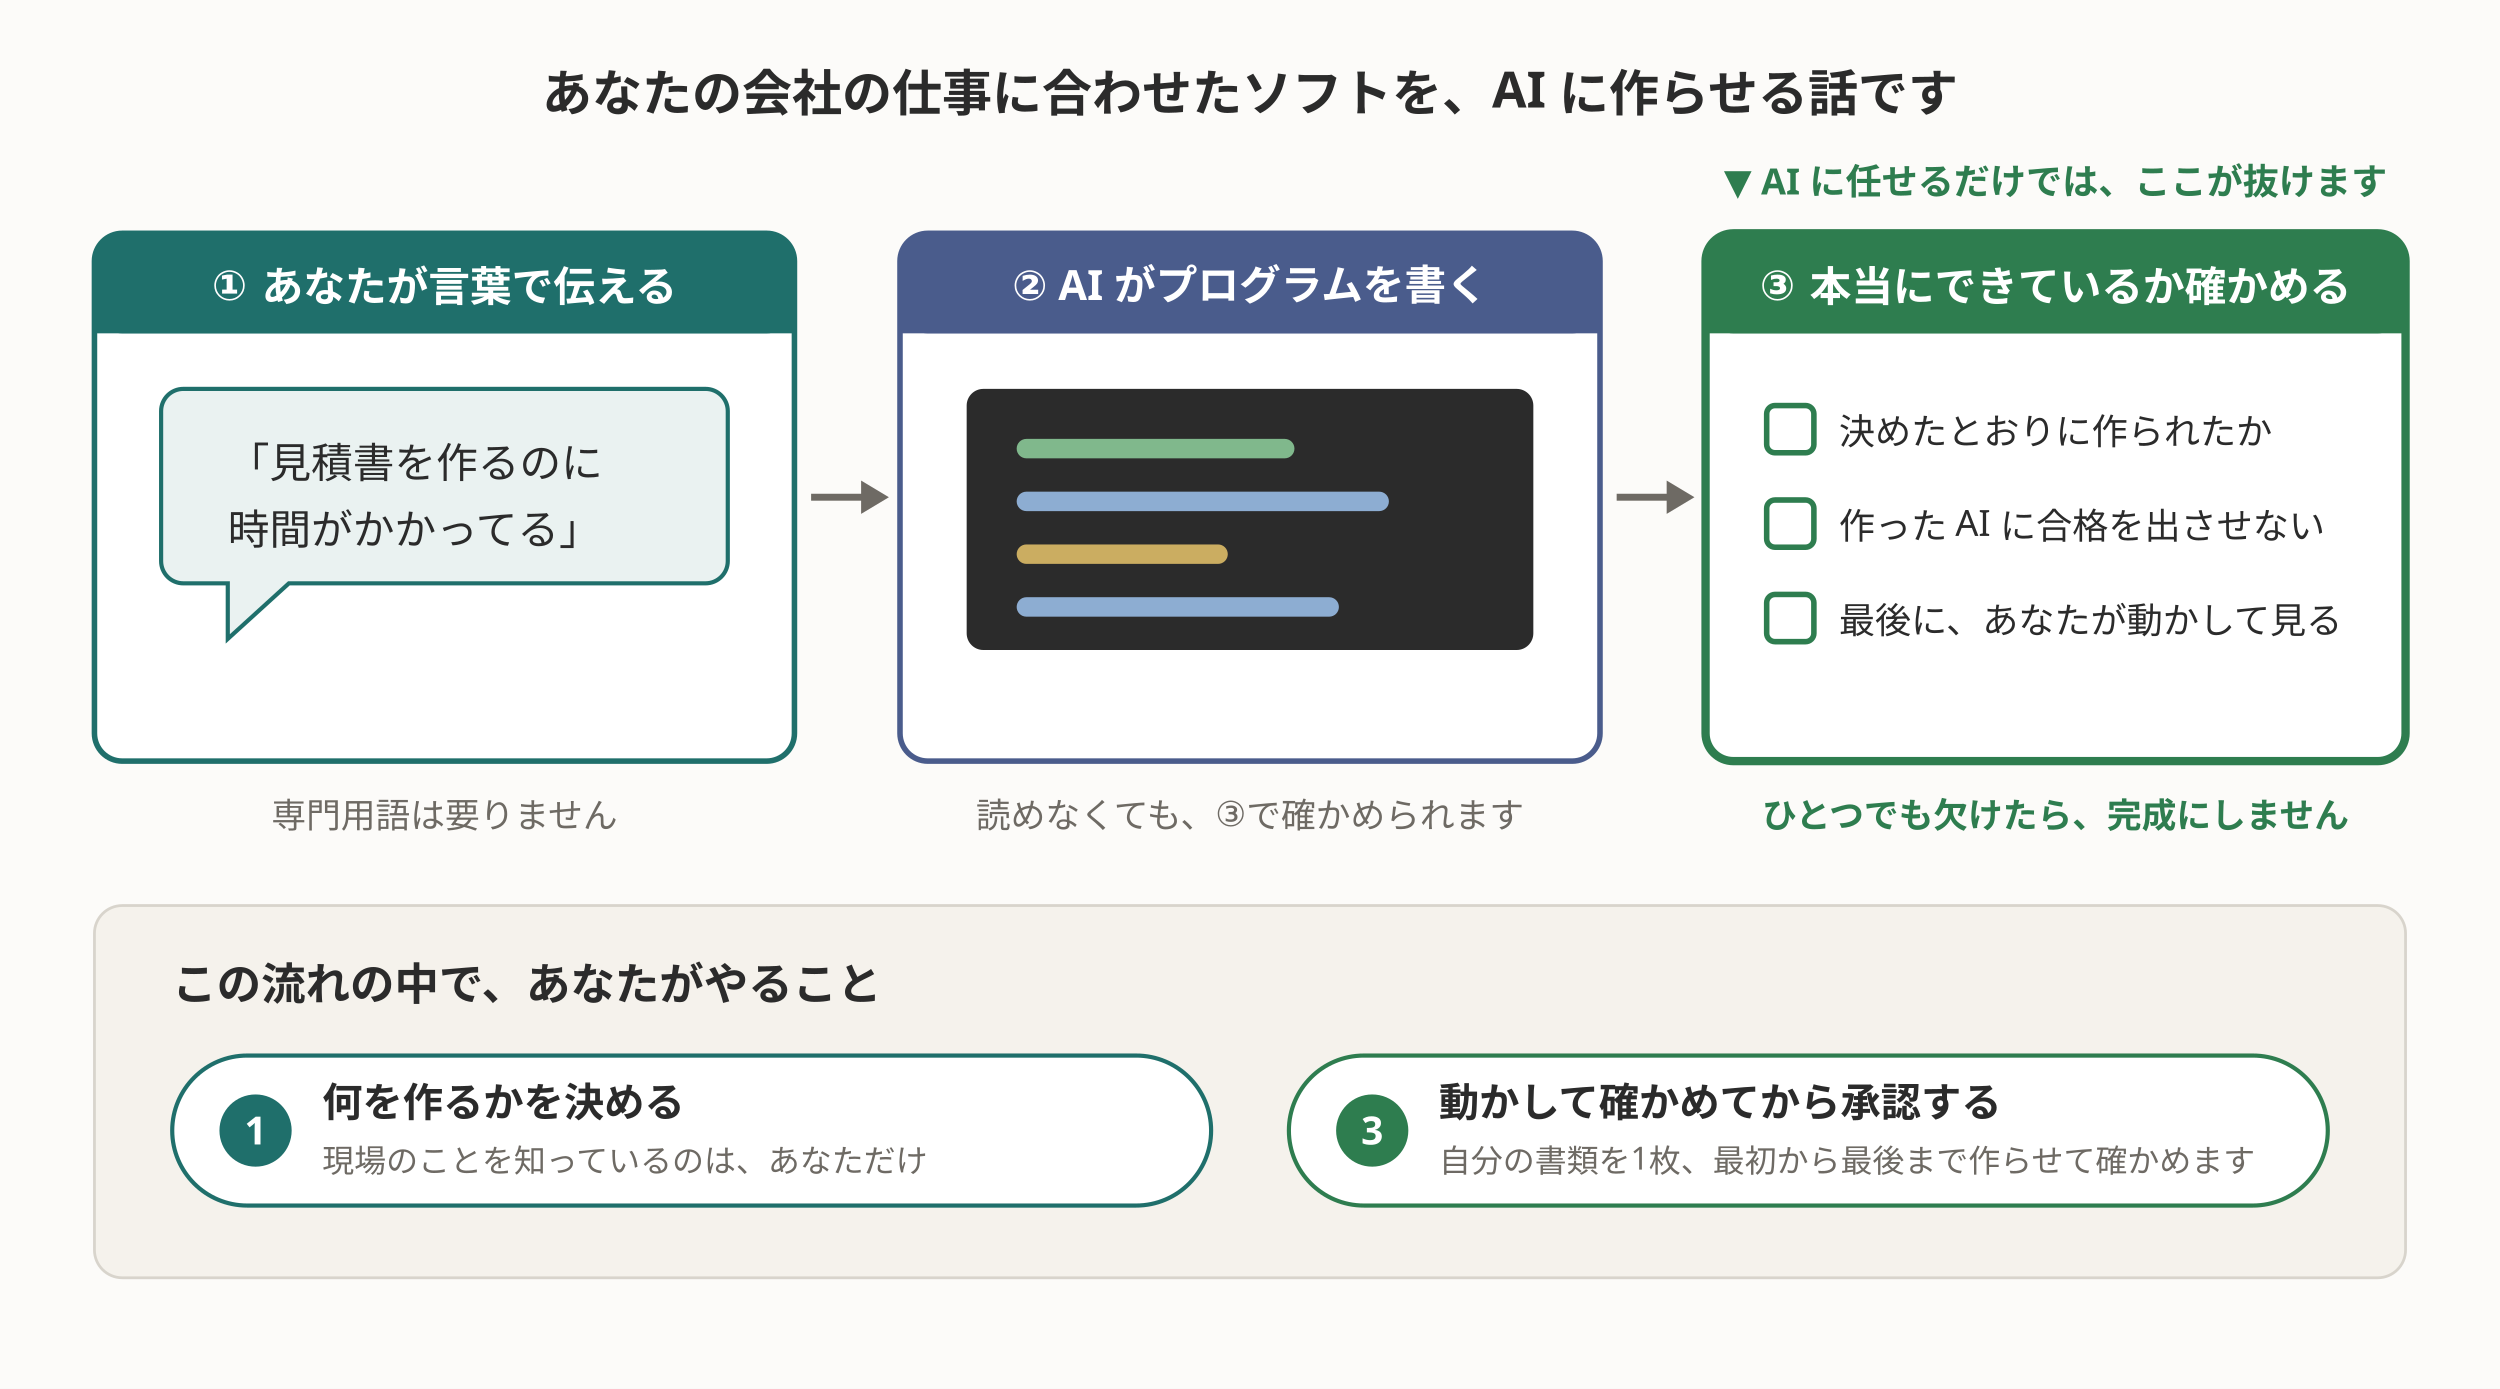
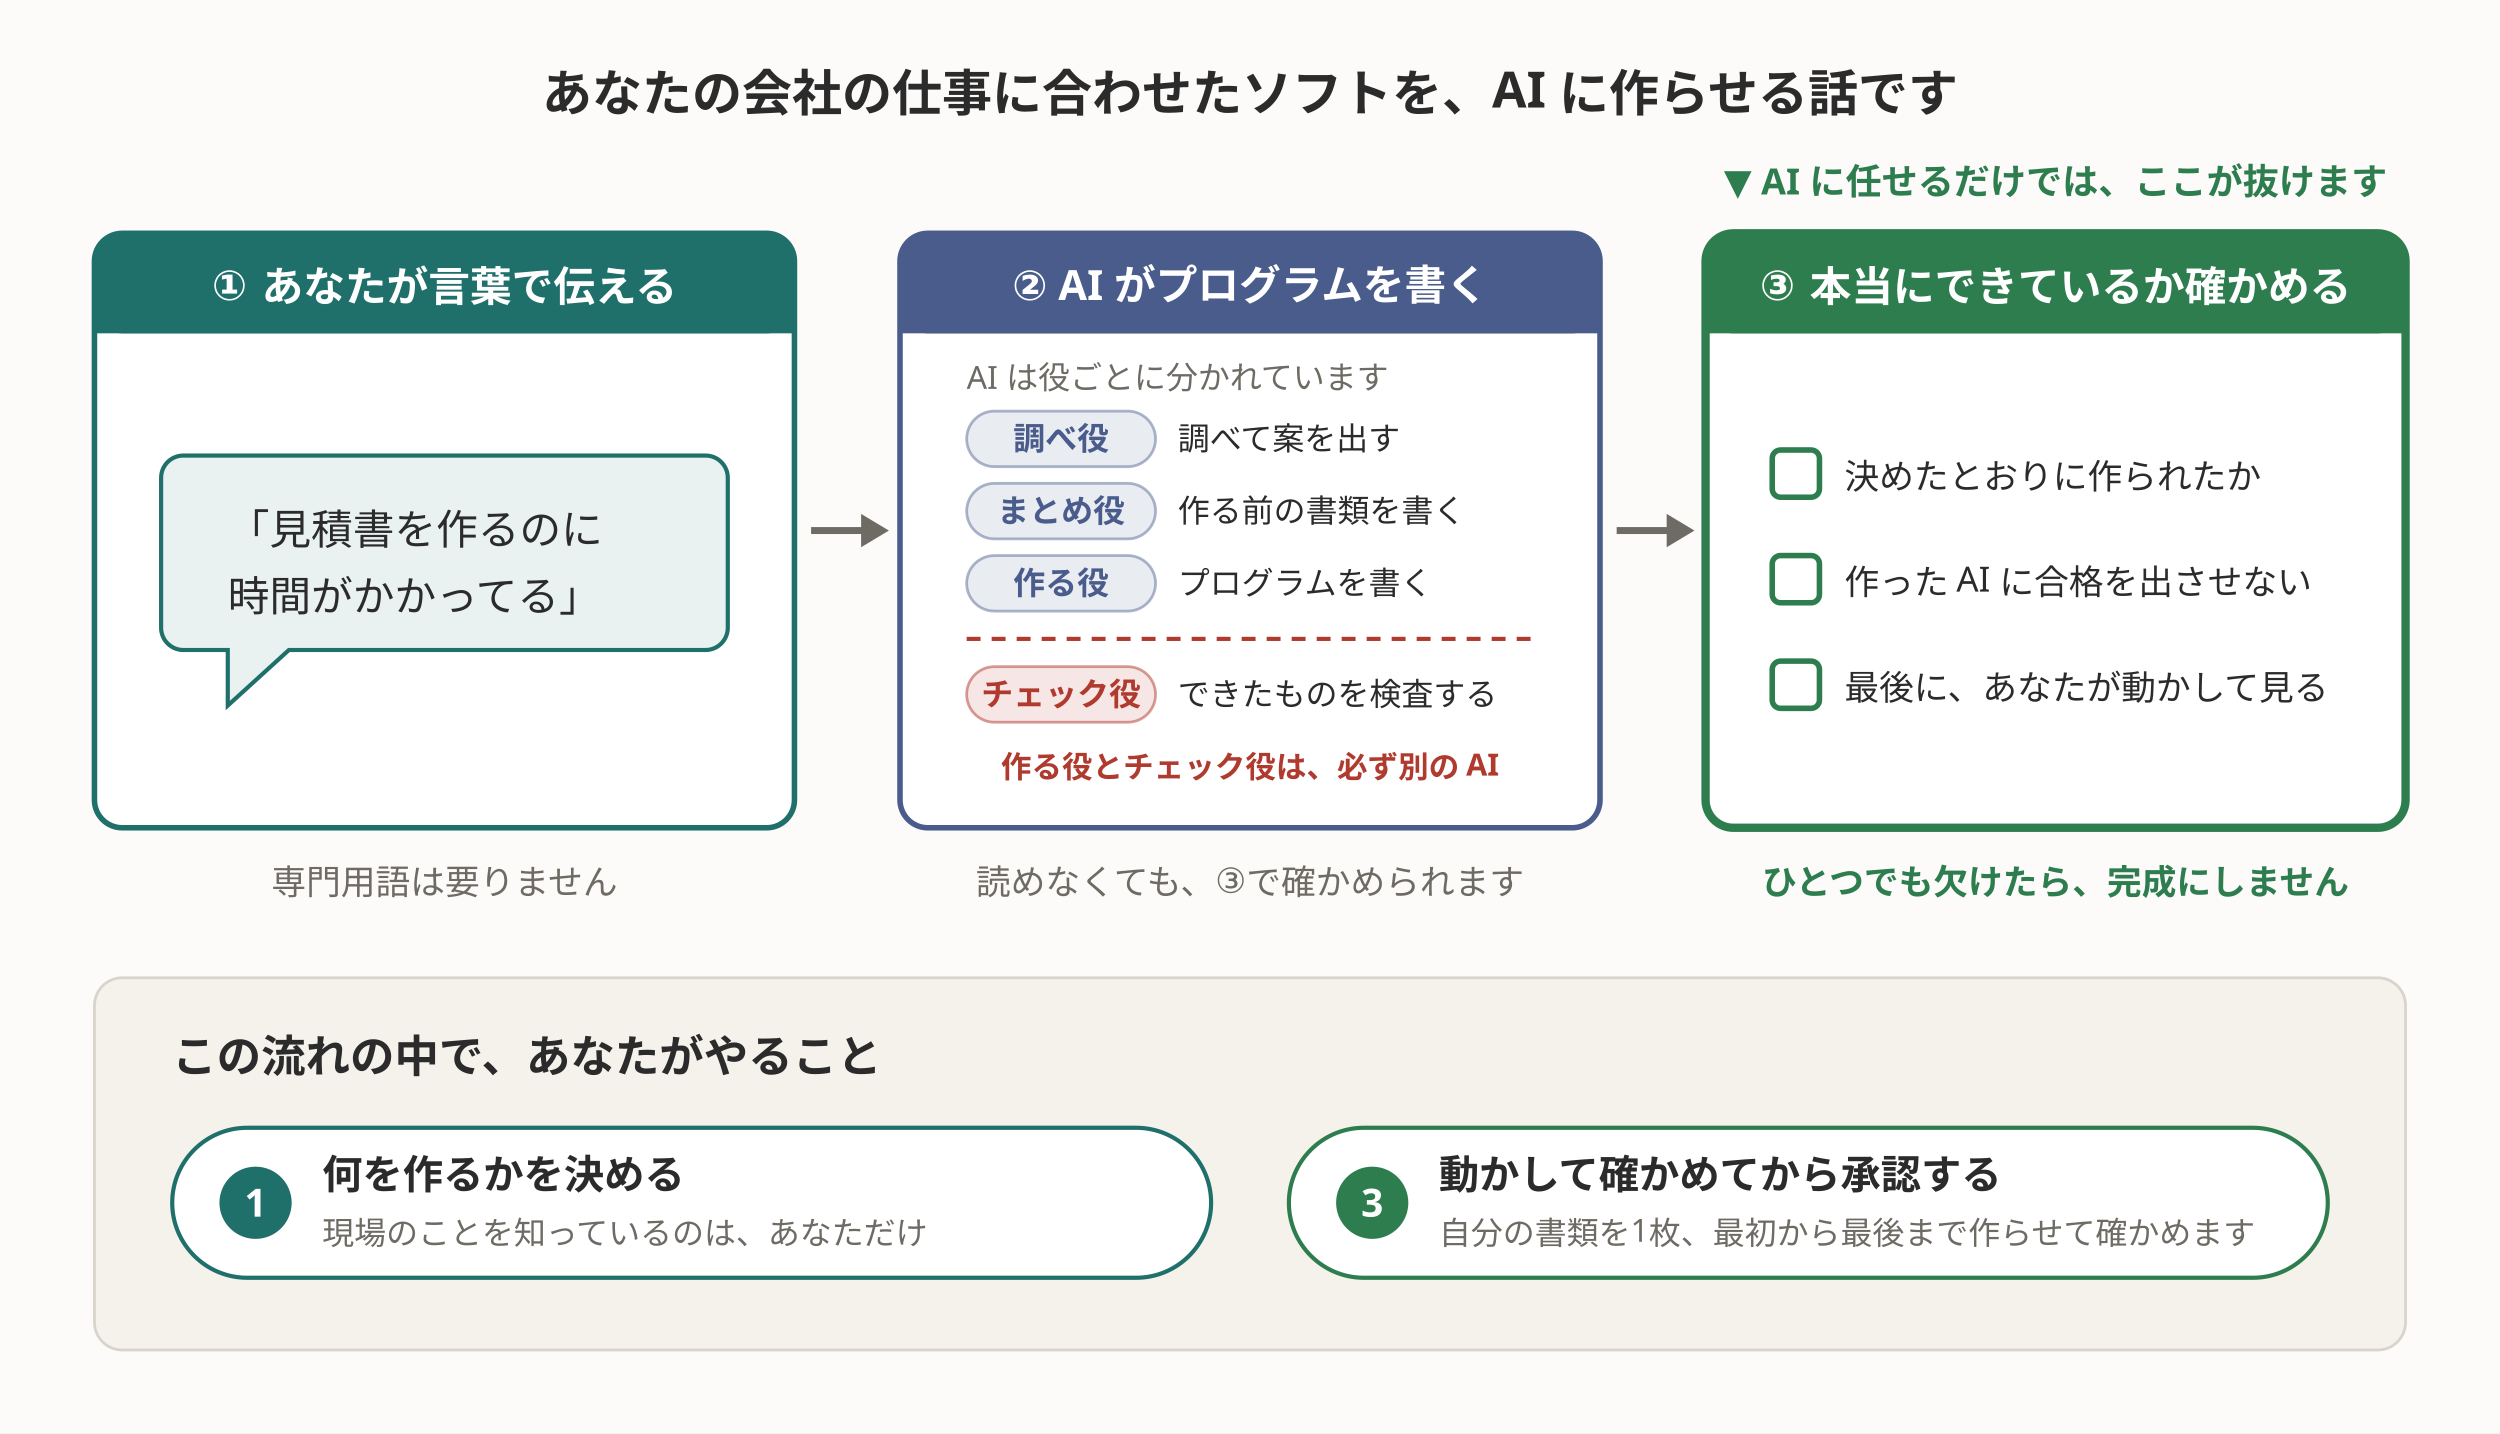
- <svg xmlns="http://www.w3.org/2000/svg" viewBox="0 0 900 500" width="900" height="500" role="img" aria-label="あなたの会社の仕事に合わせたソフトを、AI に作らせる話です。流れは3つ。① あなたが言葉で伝える（「見積書を作るのに時間がかかってる」のように、専門用語は要りません）。② AI がプログラムを書く（読めなくても、③で確かめられます）。③ 本当にできているか確かめる（決めたとおりに作られたか／作った AI に合格を出させない／最後に、あなたが動かして見る。ひとつでも欠けたら、完成にしません）。AI に任せるだけでは、この③が抜けます。この流れの中であなたがやることは2つで、①の「何を作るかを決める」（現場のことを知っているのは、あなただけ）と、③の「動かして確かめてから承認する」（自分の書類を1枚、最初から最後まで作らせて確かめます）です。">
-   <rect x="0" y="0" width="900" height="500" fill="#FCFBF9" />
+ <svg xmlns="http://www.w3.org/2000/svg" viewBox="0 0 900 516" width="900" height="516" role="img" aria-label="あなたの会社の仕事に合わせたソフトを、AI に作らせる話です。流れは3つ。① あなたが言葉で伝える（「見積書を作るのに時間がかかってる」のように、専門用語は要りません）。② AI がプログラムを書く。AI はひとつではなく、4つの役に分かれて動きます。調べ役が調べて案を出し、まとめ役が作る前の書類を書き、作る役がプログラムを書き、チェック役ができたものを検査します。作る役とチェック役は、必ず別の AI にします。読めなくても、③で確かめられます。③ 本当にできているか確かめる（決めたとおりに作られたか／作った AI に合格を出させない／最後に、あなたが動かして見る。ひとつでも欠けたら、完成にしません）。AI に任せるだけでは、この③が抜けます。この流れの中であなたがやることは2つで、①の「何を作るかを決める」（現場のことを知っているのは、あなただけ）と、③の「動かして確かめてから承認する」（自分の書類を1枚、最初から最後まで作らせて確かめます）です。">
+   <rect x="0" y="0" width="900" height="516" fill="#FCFBF9" />
  <text x="450" y="40" font-family="'Hiragino Sans','Noto Sans JP',Meiryo,sans-serif" font-size="18" text-anchor="middle" fill="#2B2B2B" font-weight="bold">あなたの会社の仕事に合わせたソフトを、AI に作らせる話です</text>
-   <rect x="34" y="84" width="252" height="190" rx="10" fill="#FFFFFF" stroke="#1F6F6B" stroke-width="2" />
+   <rect x="34" y="84" width="252" height="214" rx="10" fill="#FFFFFF" stroke="#1F6F6B" stroke-width="2" />
  <rect x="34" y="84" width="252" height="36" rx="10" fill="#1F6F6B" />
  <rect x="34" y="106" width="252" height="14" fill="#1F6F6B" />
  <text x="160" y="108" font-family="'Hiragino Sans','Noto Sans JP',Meiryo,sans-serif" font-size="15" text-anchor="middle" fill="#FFFFFF" font-weight="bold">① あなたが言葉で伝える</text>
-   <path d="M 66 140 h 188 a8 8 0 0 1 8 8 v 54 a8 8 0 0 1 -8 8 h -150 l -22 20 v -20 h -16 a8 8 0 0 1 -8 -8 v -54 a8 8 0 0 1 8 -8 z" fill="#EAF2F1" stroke="#1F6F6B" stroke-width="1.5" />
-   <text x="82" y="172" font-family="'Hiragino Sans','Noto Sans JP',Meiryo,sans-serif" font-size="15" fill="#2B2B2B">「見積書を作るのに</text>
-   <text x="82" y="196" font-family="'Hiragino Sans','Noto Sans JP',Meiryo,sans-serif" font-size="15" fill="#2B2B2B">　時間がかかってる」</text>
-   <text x="160" y="298" font-family="'Hiragino Sans','Noto Sans JP',Meiryo,sans-serif" font-size="12.5" text-anchor="middle" fill="#6E6A64">専門用語は要りません</text>
-   <line x1="292" y1="179" x2="312" y2="179" stroke="#6E6A64" stroke-width="2.5" />
-   <path d="M 320 179 L 310 173 L 310 185 Z" fill="#6E6A64" />
-   <rect x="324" y="84" width="252" height="190" rx="10" fill="#FFFFFF" stroke="#4A5C8C" stroke-width="2" />
+   <path d="M 66 164 h 188 a8 8 0 0 1 8 8 v 54 a8 8 0 0 1 -8 8 h -150 l -22 20 v -20 h -16 a8 8 0 0 1 -8 -8 v -54 a8 8 0 0 1 8 -8 z" fill="#EAF2F1" stroke="#1F6F6B" stroke-width="1.5" />
+   <text x="82" y="196" font-family="'Hiragino Sans','Noto Sans JP',Meiryo,sans-serif" font-size="15" fill="#2B2B2B">「見積書を作るのに</text>
+   <text x="82" y="220" font-family="'Hiragino Sans','Noto Sans JP',Meiryo,sans-serif" font-size="15" fill="#2B2B2B">　時間がかかってる」</text>
+   <text x="160" y="322" font-family="'Hiragino Sans','Noto Sans JP',Meiryo,sans-serif" font-size="12.5" text-anchor="middle" fill="#6E6A64">専門用語は要りません</text>
+   <line x1="292" y1="191" x2="312" y2="191" stroke="#6E6A64" stroke-width="2.5" />
+   <path d="M 320 191 L 310 185 L 310 197 Z" fill="#6E6A64" />
+   <rect x="324" y="84" width="252" height="214" rx="10" fill="#FFFFFF" stroke="#4A5C8C" stroke-width="2" />
  <rect x="324" y="84" width="252" height="36" rx="10" fill="#4A5C8C" />
  <rect x="324" y="106" width="252" height="14" fill="#4A5C8C" />
  <text x="450" y="108" font-family="'Hiragino Sans','Noto Sans JP',Meiryo,sans-serif" font-size="15" text-anchor="middle" fill="#FFFFFF" font-weight="bold">② AI がプログラムを書く</text>
-   <rect x="348" y="140" width="204" height="94" rx="6" fill="#2B2B2B" />
-   <rect x="366" y="158" width="100" height="7" rx="3.5" fill="#8FD19E" fill-opacity="0.85" />
-   <rect x="366" y="177" width="134" height="7" rx="3.5" fill="#9FC4F0" fill-opacity="0.85" />
-   <rect x="366" y="196" width="76" height="7" rx="3.5" fill="#E8C46B" fill-opacity="0.85" />
-   <rect x="366" y="215" width="116" height="7" rx="3.5" fill="#9FC4F0" fill-opacity="0.85" />
-   <text x="450" y="298" font-family="'Hiragino Sans','Noto Sans JP',Meiryo,sans-serif" font-size="12.5" text-anchor="middle" fill="#6E6A64">読めなくても、③で確かめられます</text>
-   <line x1="582" y1="179" x2="602" y2="179" stroke="#6E6A64" stroke-width="2.5" />
-   <path d="M 610 179 L 600 173 L 600 185 Z" fill="#6E6A64" />
+   <text x="348" y="140" font-family="'Hiragino Sans','Noto Sans JP',Meiryo,sans-serif" font-size="11.5" fill="#6E6A64">AI は役ごとに分かれています</text>
+   <rect x="348" y="148" width="68" height="20" rx="10" fill="#4A5C8C" fill-opacity="0.12" stroke="#4A5C8C" stroke-opacity="0.45" stroke-width="1" />
+   <text x="382" y="162" font-family="'Hiragino Sans','Noto Sans JP',Meiryo,sans-serif" font-size="11.5" text-anchor="middle" fill="#4A5C8C" font-weight="bold">調べ役</text>
+   <text x="424" y="162" font-family="'Hiragino Sans','Noto Sans JP',Meiryo,sans-serif" font-size="11.5" fill="#2B2B2B">調べて案を出す</text>
+   <rect x="348" y="174" width="68" height="20" rx="10" fill="#4A5C8C" fill-opacity="0.12" stroke="#4A5C8C" stroke-opacity="0.45" stroke-width="1" />
+   <text x="382" y="188" font-family="'Hiragino Sans','Noto Sans JP',Meiryo,sans-serif" font-size="11.5" text-anchor="middle" fill="#4A5C8C" font-weight="bold">まとめ役</text>
+   <text x="424" y="188" font-family="'Hiragino Sans','Noto Sans JP',Meiryo,sans-serif" font-size="11.5" fill="#2B2B2B">作る前の書類を書く</text>
+   <rect x="348" y="200" width="68" height="20" rx="10" fill="#4A5C8C" fill-opacity="0.12" stroke="#4A5C8C" stroke-opacity="0.45" stroke-width="1" />
+   <text x="382" y="214" font-family="'Hiragino Sans','Noto Sans JP',Meiryo,sans-serif" font-size="11.5" text-anchor="middle" fill="#4A5C8C" font-weight="bold">作る役</text>
+   <text x="424" y="214" font-family="'Hiragino Sans','Noto Sans JP',Meiryo,sans-serif" font-size="11.5" fill="#2B2B2B">プログラムを書く</text>
+   <line x1="348" y1="230" x2="552" y2="230" stroke="#B03A2E" stroke-width="1.5" stroke-dasharray="5 4" />
+   <rect x="348" y="240" width="68" height="20" rx="10" fill="#B03A2E" fill-opacity="0.12" stroke="#B03A2E" stroke-opacity="0.5" stroke-width="1" />
+   <text x="382" y="254" font-family="'Hiragino Sans','Noto Sans JP',Meiryo,sans-serif" font-size="11.5" text-anchor="middle" fill="#B03A2E" font-weight="bold">チェック役</text>
+   <text x="424" y="254" font-family="'Hiragino Sans','Noto Sans JP',Meiryo,sans-serif" font-size="11.5" fill="#2B2B2B">できたものを検査する</text>
+   <text x="450" y="280" font-family="'Hiragino Sans','Noto Sans JP',Meiryo,sans-serif" font-size="11" text-anchor="middle" fill="#B03A2E" font-weight="bold">作る役とチェック役は、必ず別の AI</text>
+   <text x="450" y="322" font-family="'Hiragino Sans','Noto Sans JP',Meiryo,sans-serif" font-size="12.5" text-anchor="middle" fill="#6E6A64">読めなくても、③で確かめられます</text>
+   <line x1="582" y1="191" x2="602" y2="191" stroke="#6E6A64" stroke-width="2.5" />
+   <path d="M 610 191 L 600 185 L 600 197 Z" fill="#6E6A64" />
  <text x="740" y="70" font-family="'Hiragino Sans','Noto Sans JP',Meiryo,sans-serif" font-size="13" text-anchor="middle" fill="#2E7D4F" font-weight="bold">▼ AI に任せるだけでは、ここが抜けます</text>
-   <rect x="614" y="84" width="252" height="190" rx="10" fill="#FFFFFF" stroke="#2E7D4F" stroke-width="3" />
+   <rect x="614" y="84" width="252" height="214" rx="10" fill="#FFFFFF" stroke="#2E7D4F" stroke-width="3" />
  <rect x="614" y="84" width="252" height="36" rx="10" fill="#2E7D4F" />
  <rect x="614" y="106" width="252" height="14" fill="#2E7D4F" />
  <text x="740" y="108" font-family="'Hiragino Sans','Noto Sans JP',Meiryo,sans-serif" font-size="15" text-anchor="middle" fill="#FFFFFF" font-weight="bold">③ 本当にできているか確かめる</text>
-   <rect x="636" y="146" width="17" height="17" rx="3" fill="#FFFFFF" stroke="#2E7D4F" stroke-width="2" />
-   <text x="662" y="160" font-family="'Hiragino Sans','Noto Sans JP',Meiryo,sans-serif" font-size="13" fill="#2B2B2B">決めたとおりに作られたか</text>
-   <rect x="636" y="180" width="17" height="17" rx="3" fill="#FFFFFF" stroke="#2E7D4F" stroke-width="2" />
-   <text x="662" y="194" font-family="'Hiragino Sans','Noto Sans JP',Meiryo,sans-serif" font-size="13" fill="#2B2B2B">作った AI に合格を出させない</text>
-   <rect x="636" y="214" width="17" height="17" rx="3" fill="#FFFFFF" stroke="#2E7D4F" stroke-width="2" />
-   <text x="662" y="228" font-family="'Hiragino Sans','Noto Sans JP',Meiryo,sans-serif" font-size="13" fill="#2B2B2B">最後に、あなたが動かして見る</text>
-   <text x="740" y="298" font-family="'Hiragino Sans','Noto Sans JP',Meiryo,sans-serif" font-size="12.5" text-anchor="middle" fill="#2E7D4F" font-weight="bold">ひとつでも欠けたら、完成にしません</text>
-   <rect x="34" y="326" width="832" height="134" rx="10" fill="#F5F2EC" stroke="#D8D4CC" stroke-width="1" />
-   <text x="62" y="360" font-family="'Hiragino Sans','Noto Sans JP',Meiryo,sans-serif" font-size="16" fill="#2B2B2B" font-weight="bold">この流れの中で、あなたがやること</text>
-   <rect x="62" y="380" width="374" height="54" rx="27" fill="#FFFFFF" stroke="#1F6F6B" stroke-width="1.5" />
-   <circle cx="92" cy="407" r="13" fill="#1F6F6B" />
-   <text x="92" y="412" font-family="'Hiragino Sans','Noto Sans JP',Meiryo,sans-serif" font-size="14" text-anchor="middle" fill="#FFFFFF" font-weight="bold">1</text>
-   <text x="116" y="402" font-family="'Hiragino Sans','Noto Sans JP',Meiryo,sans-serif" font-size="14.5" fill="#2B2B2B" font-weight="bold">何を作るかを決める</text>
-   <text x="116" y="422" font-family="'Hiragino Sans','Noto Sans JP',Meiryo,sans-serif" font-size="11.5" fill="#6E6A64">現場のことを知っているのは、あなただけ</text>
-   <rect x="464" y="380" width="374" height="54" rx="27" fill="#FFFFFF" stroke="#2E7D4F" stroke-width="1.5" />
-   <circle cx="494" cy="407" r="13" fill="#2E7D4F" />
-   <text x="494" y="412" font-family="'Hiragino Sans','Noto Sans JP',Meiryo,sans-serif" font-size="14" text-anchor="middle" fill="#FFFFFF" font-weight="bold">3</text>
-   <text x="518" y="402" font-family="'Hiragino Sans','Noto Sans JP',Meiryo,sans-serif" font-size="14.5" fill="#2B2B2B" font-weight="bold">動かして確かめてから承認する</text>
-   <text x="518" y="422" font-family="'Hiragino Sans','Noto Sans JP',Meiryo,sans-serif" font-size="11.5" fill="#6E6A64">自分の書類を1枚、最初から最後まで作らせて確かめます</text>
+   <rect x="638" y="162" width="17" height="17" rx="3" fill="#FFFFFF" stroke="#2E7D4F" stroke-width="2" />
+   <text x="664" y="176" font-family="'Hiragino Sans','Noto Sans JP',Meiryo,sans-serif" font-size="12.5" fill="#2B2B2B">決めたとおりに作られたか</text>
+   <rect x="638" y="200" width="17" height="17" rx="3" fill="#FFFFFF" stroke="#2E7D4F" stroke-width="2" />
+   <text x="664" y="214" font-family="'Hiragino Sans','Noto Sans JP',Meiryo,sans-serif" font-size="12.5" fill="#2B2B2B">作った AI に合格を出させない</text>
+   <rect x="638" y="238" width="17" height="17" rx="3" fill="#FFFFFF" stroke="#2E7D4F" stroke-width="2" />
+   <text x="664" y="252" font-family="'Hiragino Sans','Noto Sans JP',Meiryo,sans-serif" font-size="12.5" fill="#2B2B2B">最後に、あなたが動かして見る</text>
+   <text x="740" y="322" font-family="'Hiragino Sans','Noto Sans JP',Meiryo,sans-serif" font-size="12.5" text-anchor="middle" fill="#2E7D4F" font-weight="bold">ひとつでも欠けたら、完成にしません</text>
+   <rect x="34" y="352" width="832" height="134" rx="10" fill="#F5F2EC" stroke="#D8D4CC" stroke-width="1" />
+   <text x="62" y="386" font-family="'Hiragino Sans','Noto Sans JP',Meiryo,sans-serif" font-size="16" fill="#2B2B2B" font-weight="bold">この流れの中で、あなたがやること</text>
+   <rect x="62" y="406" width="374" height="54" rx="27" fill="#FFFFFF" stroke="#1F6F6B" stroke-width="1.5" />
+   <circle cx="92" cy="433" r="13" fill="#1F6F6B" />
+   <text x="92" y="438" font-family="'Hiragino Sans','Noto Sans JP',Meiryo,sans-serif" font-size="14" text-anchor="middle" fill="#FFFFFF" font-weight="bold">1</text>
+   <text x="116" y="428" font-family="'Hiragino Sans','Noto Sans JP',Meiryo,sans-serif" font-size="14.5" fill="#2B2B2B" font-weight="bold">何を作るかを決める</text>
+   <text x="116" y="448" font-family="'Hiragino Sans','Noto Sans JP',Meiryo,sans-serif" font-size="11.5" fill="#6E6A64">現場のことを知っているのは、あなただけ</text>
+   <rect x="464" y="406" width="374" height="54" rx="27" fill="#FFFFFF" stroke="#2E7D4F" stroke-width="1.5" />
+   <circle cx="494" cy="433" r="13" fill="#2E7D4F" />
+   <text x="494" y="438" font-family="'Hiragino Sans','Noto Sans JP',Meiryo,sans-serif" font-size="14" text-anchor="middle" fill="#FFFFFF" font-weight="bold">3</text>
+   <text x="518" y="428" font-family="'Hiragino Sans','Noto Sans JP',Meiryo,sans-serif" font-size="14.5" fill="#2B2B2B" font-weight="bold">動かして確かめてから承認する</text>
+   <text x="518" y="448" font-family="'Hiragino Sans','Noto Sans JP',Meiryo,sans-serif" font-size="11.5" fill="#6E6A64">自分の書類を1枚、最初から最後まで作らせて確かめます</text>
</svg>
